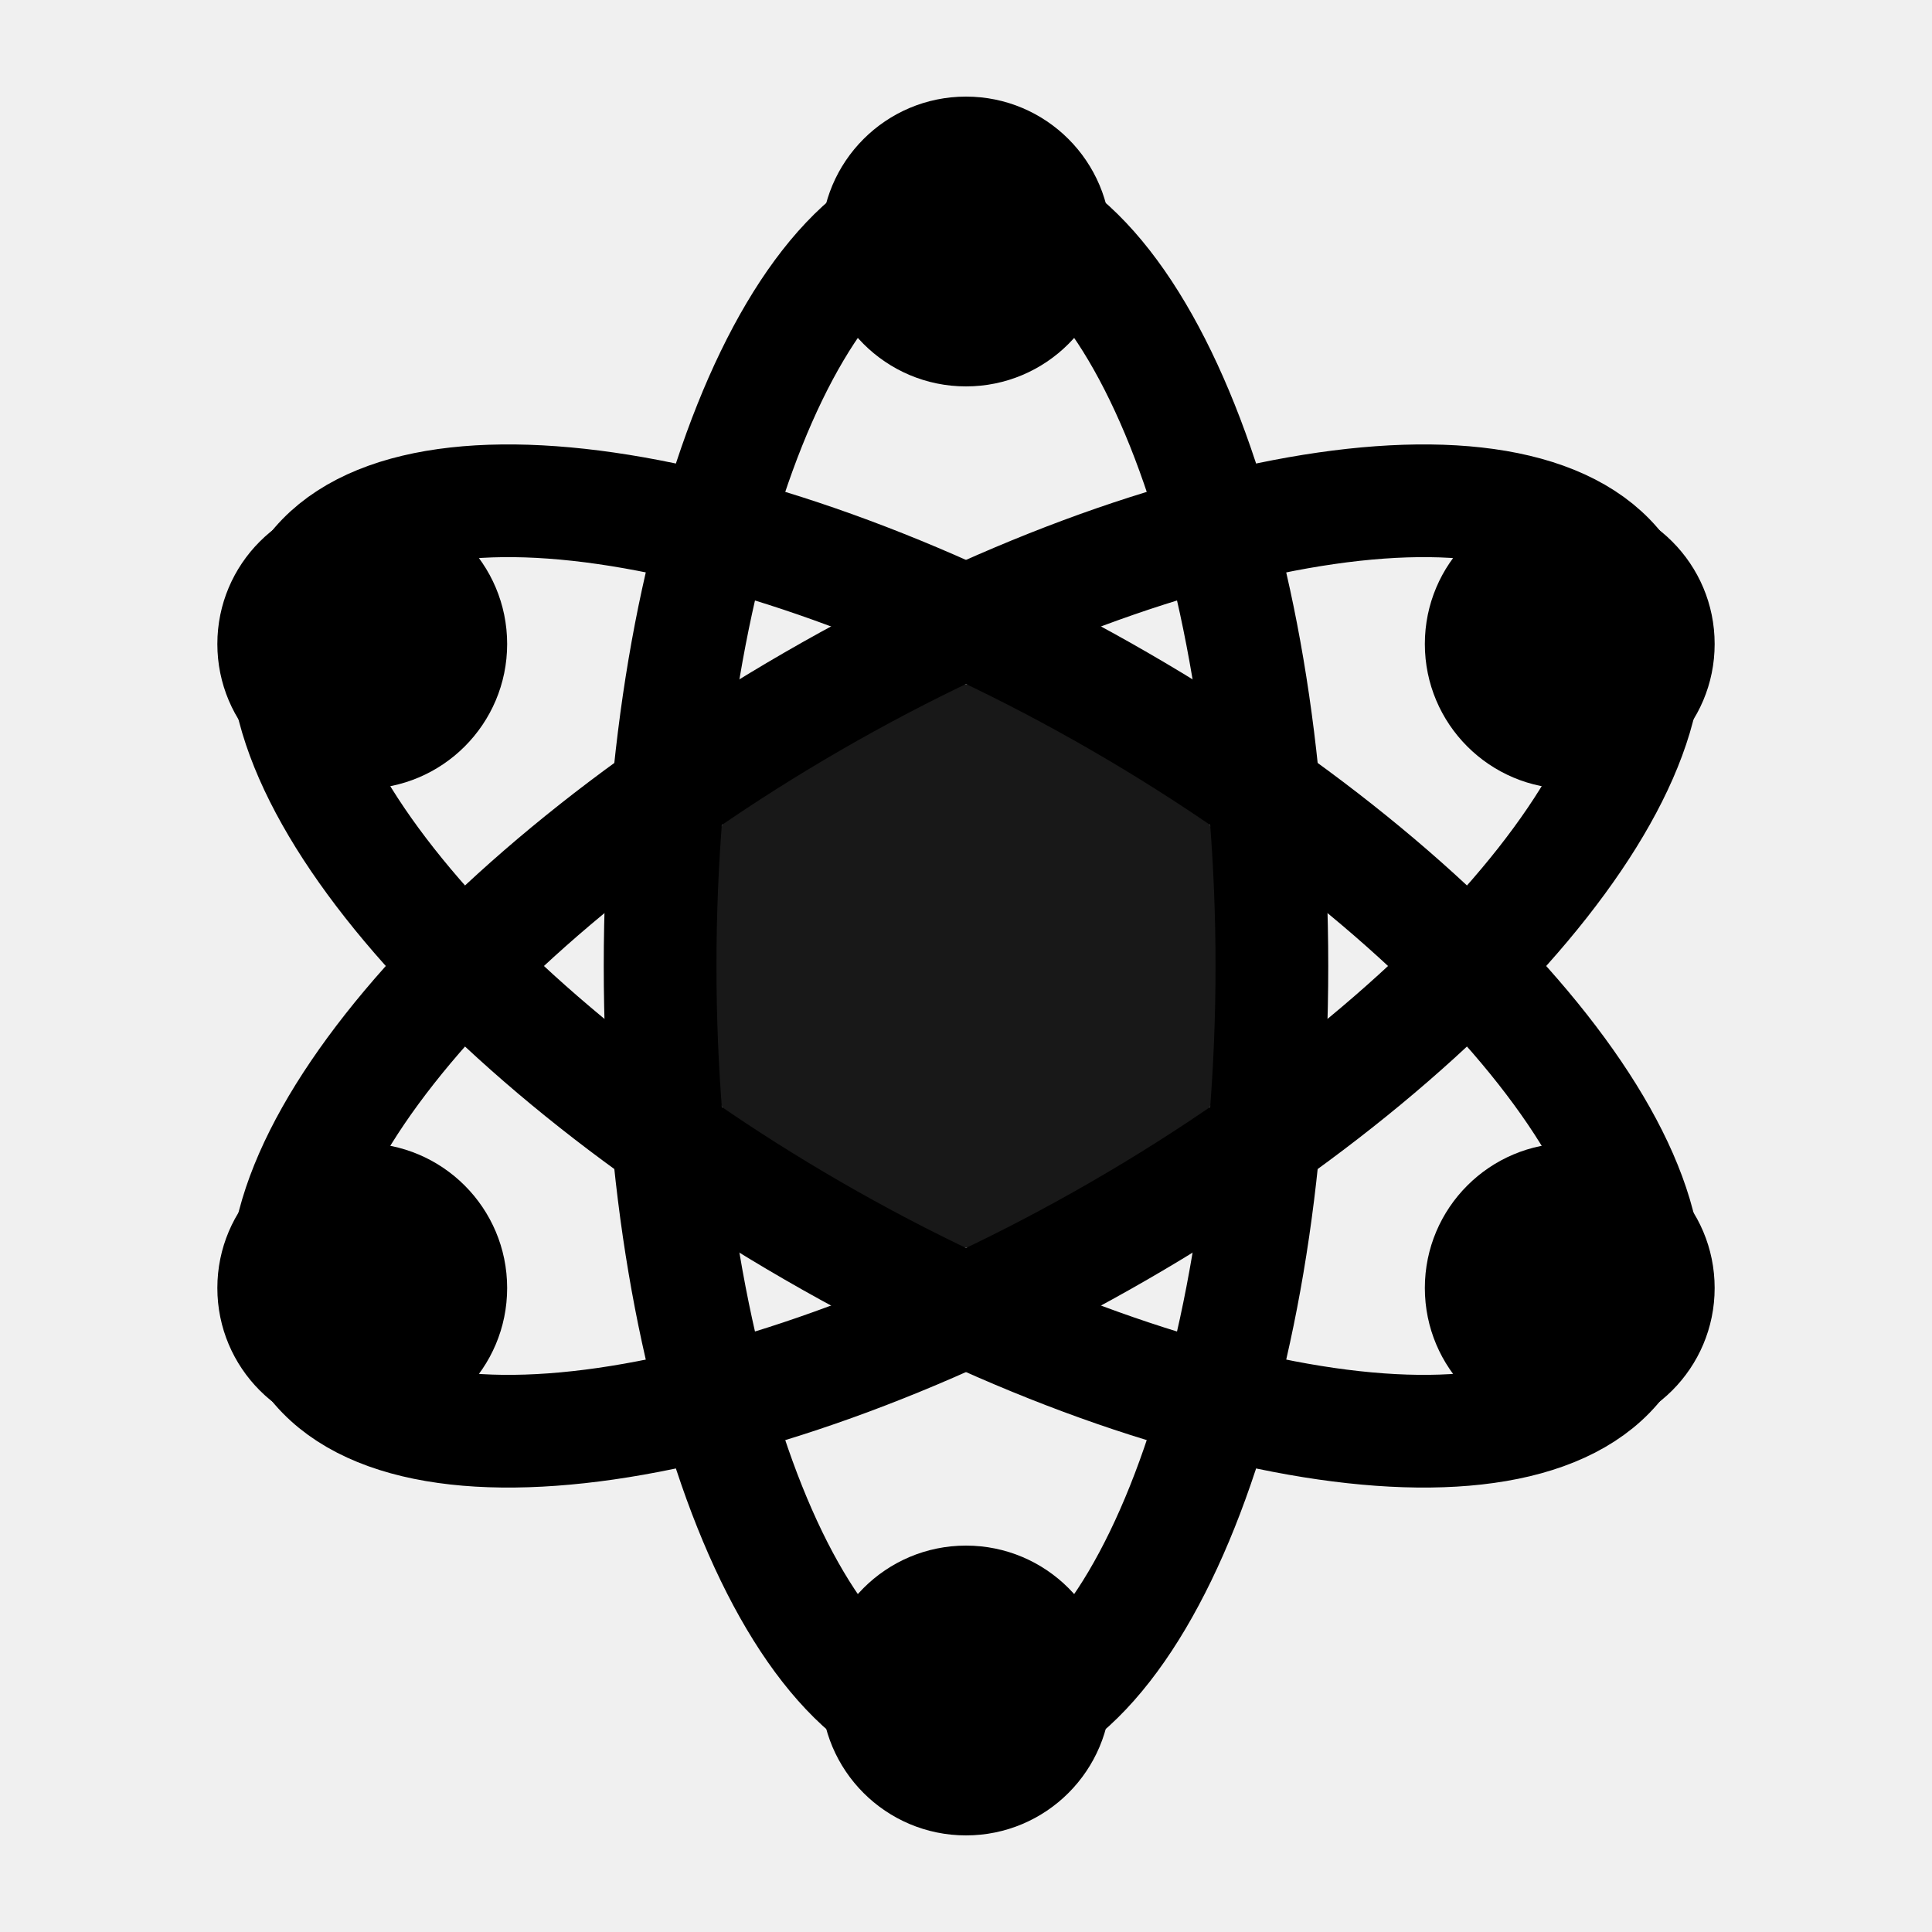
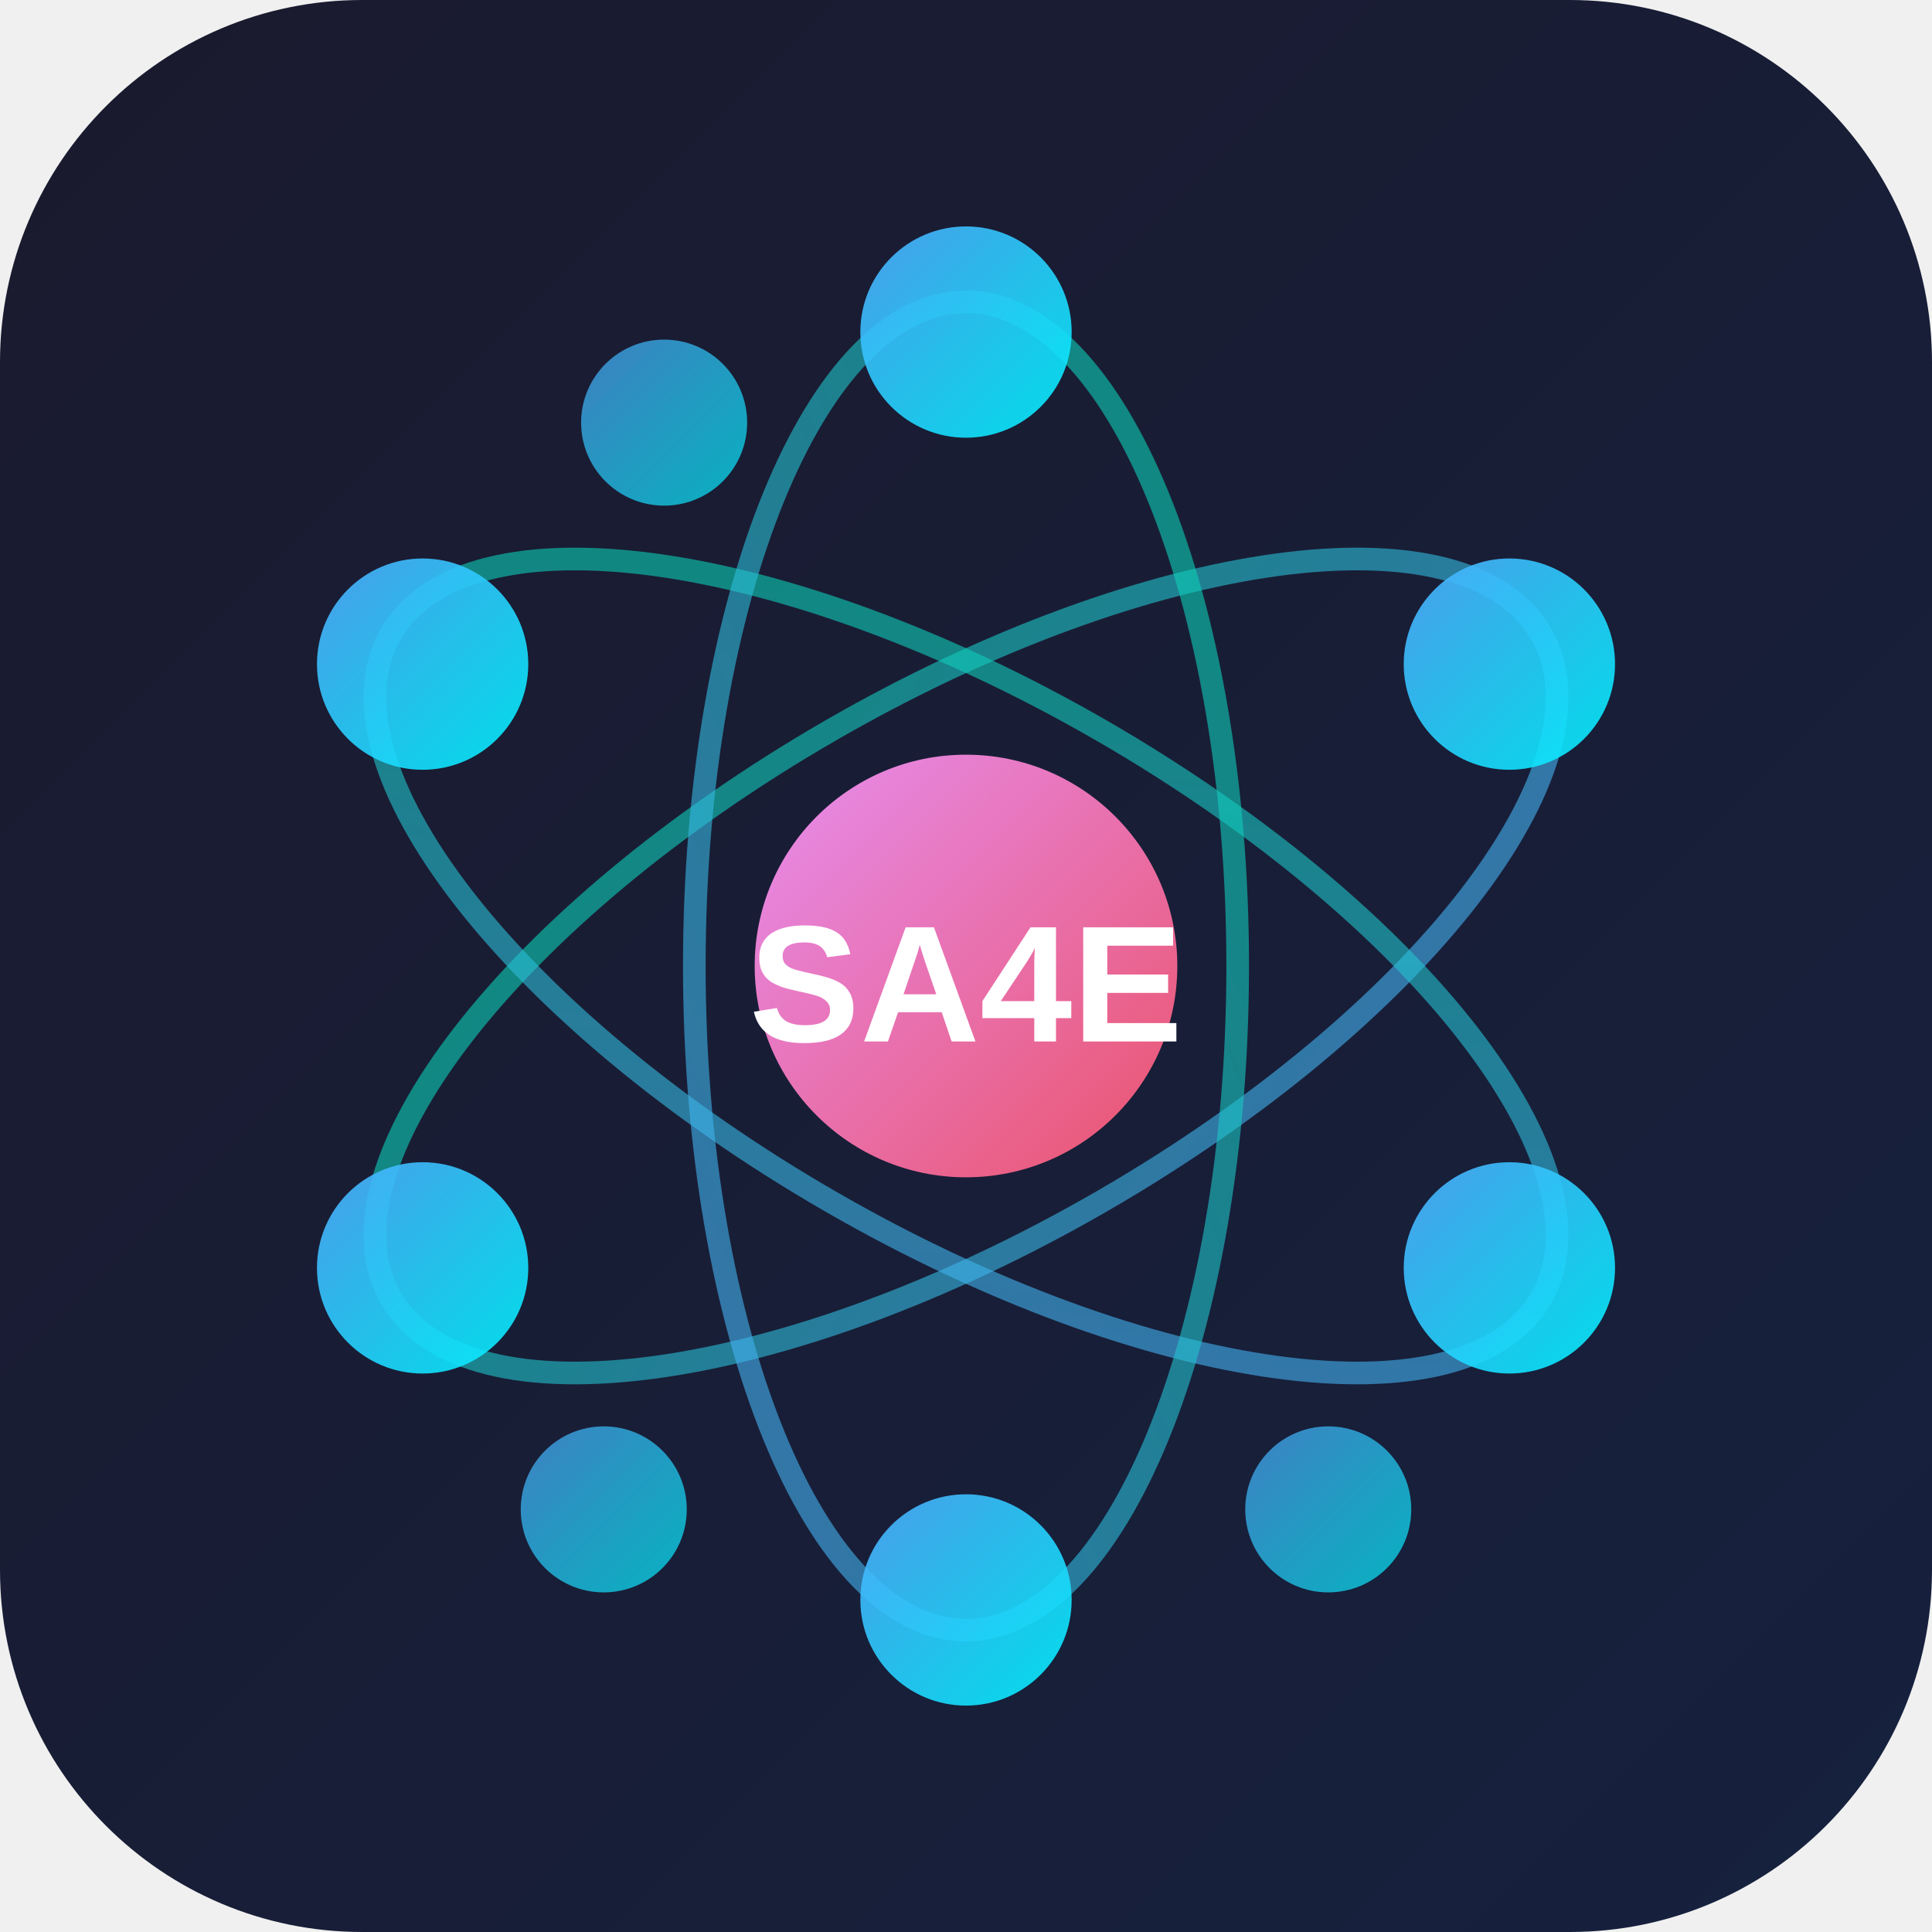
- <svg xmlns="http://www.w3.org/2000/svg" width="24" height="24" viewBox="0 0 24 24" fill="none" stroke="currentColor" stroke-width="1.4" stroke-linecap="round" stroke-linejoin="round">
-   <ellipse cx="12" cy="12" rx="9.5" ry="3.8" transform="rotate(-30 12 12)" />
-   <ellipse cx="12" cy="12" rx="9.5" ry="3.8" transform="rotate(30 12 12)" />
-   <ellipse cx="12" cy="12" rx="9.5" ry="3.8" transform="rotate(90 12 12)" />
-   <circle cx="12" cy="12" r="3.5" fill="currentColor" stroke="none" opacity="0.9" />
-   <circle cx="4.5" cy="8" r="1.8" fill="currentColor" stroke="none" />
-   <circle cx="19.5" cy="8" r="1.8" fill="currentColor" stroke="none" />
-   <circle cx="4.5" cy="16" r="1.8" fill="currentColor" stroke="none" />
-   <circle cx="19.5" cy="16" r="1.8" fill="currentColor" stroke="none" />
-   <circle cx="12" cy="3" r="1.8" fill="currentColor" stroke="none" />
-   <circle cx="12" cy="21" r="1.8" fill="currentColor" stroke="none" />
+ <svg xmlns="http://www.w3.org/2000/svg" width="128" height="128" viewBox="0 0 128 128">
+   <defs>
+     <linearGradient id="bg" x1="0%" y1="0%" x2="100%" y2="100%">
+       <stop offset="0%" style="stop-color:#1a1a2e" />
+       <stop offset="100%" style="stop-color:#16213e" />
+     </linearGradient>
+     <linearGradient id="ring" x1="0%" y1="0%" x2="100%" y2="100%">
+       <stop offset="0%" style="stop-color:#00d4aa" />
+       <stop offset="100%" style="stop-color:#4facfe" />
+     </linearGradient>
+     <linearGradient id="core" x1="0%" y1="0%" x2="100%" y2="100%">
+       <stop offset="0%" style="stop-color:#f093fb" />
+       <stop offset="100%" style="stop-color:#f5576c" />
+     </linearGradient>
+     <linearGradient id="node" x1="0%" y1="0%" x2="100%" y2="100%">
+       <stop offset="0%" style="stop-color:#4facfe" />
+       <stop offset="100%" style="stop-color:#00f2fe" />
+     </linearGradient>
+   </defs>
+   <rect width="128" height="128" rx="24" fill="url(#bg)" />
+   <ellipse cx="64" cy="64" rx="44" ry="18" transform="rotate(-30 64 64)" fill="none" stroke="url(#ring)" stroke-width="1.5" opacity="0.6" />
+   <ellipse cx="64" cy="64" rx="44" ry="18" transform="rotate(30 64 64)" fill="none" stroke="url(#ring)" stroke-width="1.5" opacity="0.6" />
+   <ellipse cx="64" cy="64" rx="44" ry="18" transform="rotate(90 64 64)" fill="none" stroke="url(#ring)" stroke-width="1.5" opacity="0.6" />
+   <circle cx="64" cy="64" r="14" fill="url(#core)" opacity="0.95" />
+   <circle cx="28" cy="44" r="7" fill="url(#node)" opacity="0.9" />
+   <circle cx="100" cy="44" r="7" fill="url(#node)" opacity="0.9" />
+   <circle cx="28" cy="84" r="7" fill="url(#node)" opacity="0.9" />
+   <circle cx="100" cy="84" r="7" fill="url(#node)" opacity="0.9" />
+   <circle cx="64" cy="22" r="7" fill="url(#node)" opacity="0.9" />
+   <circle cx="64" cy="106" r="7" fill="url(#node)" opacity="0.9" />
+   <circle cx="40" cy="100" r="5.5" fill="url(#node)" opacity="0.7" />
+   <circle cx="88" cy="100" r="5.5" fill="url(#node)" opacity="0.7" />
+   <circle cx="44" cy="28" r="5.5" fill="url(#node)" opacity="0.7" />
+   <text x="64" y="69" text-anchor="middle" font-family="Arial, sans-serif" font-size="11" font-weight="bold" fill="white">SA4E</text>
</svg>
